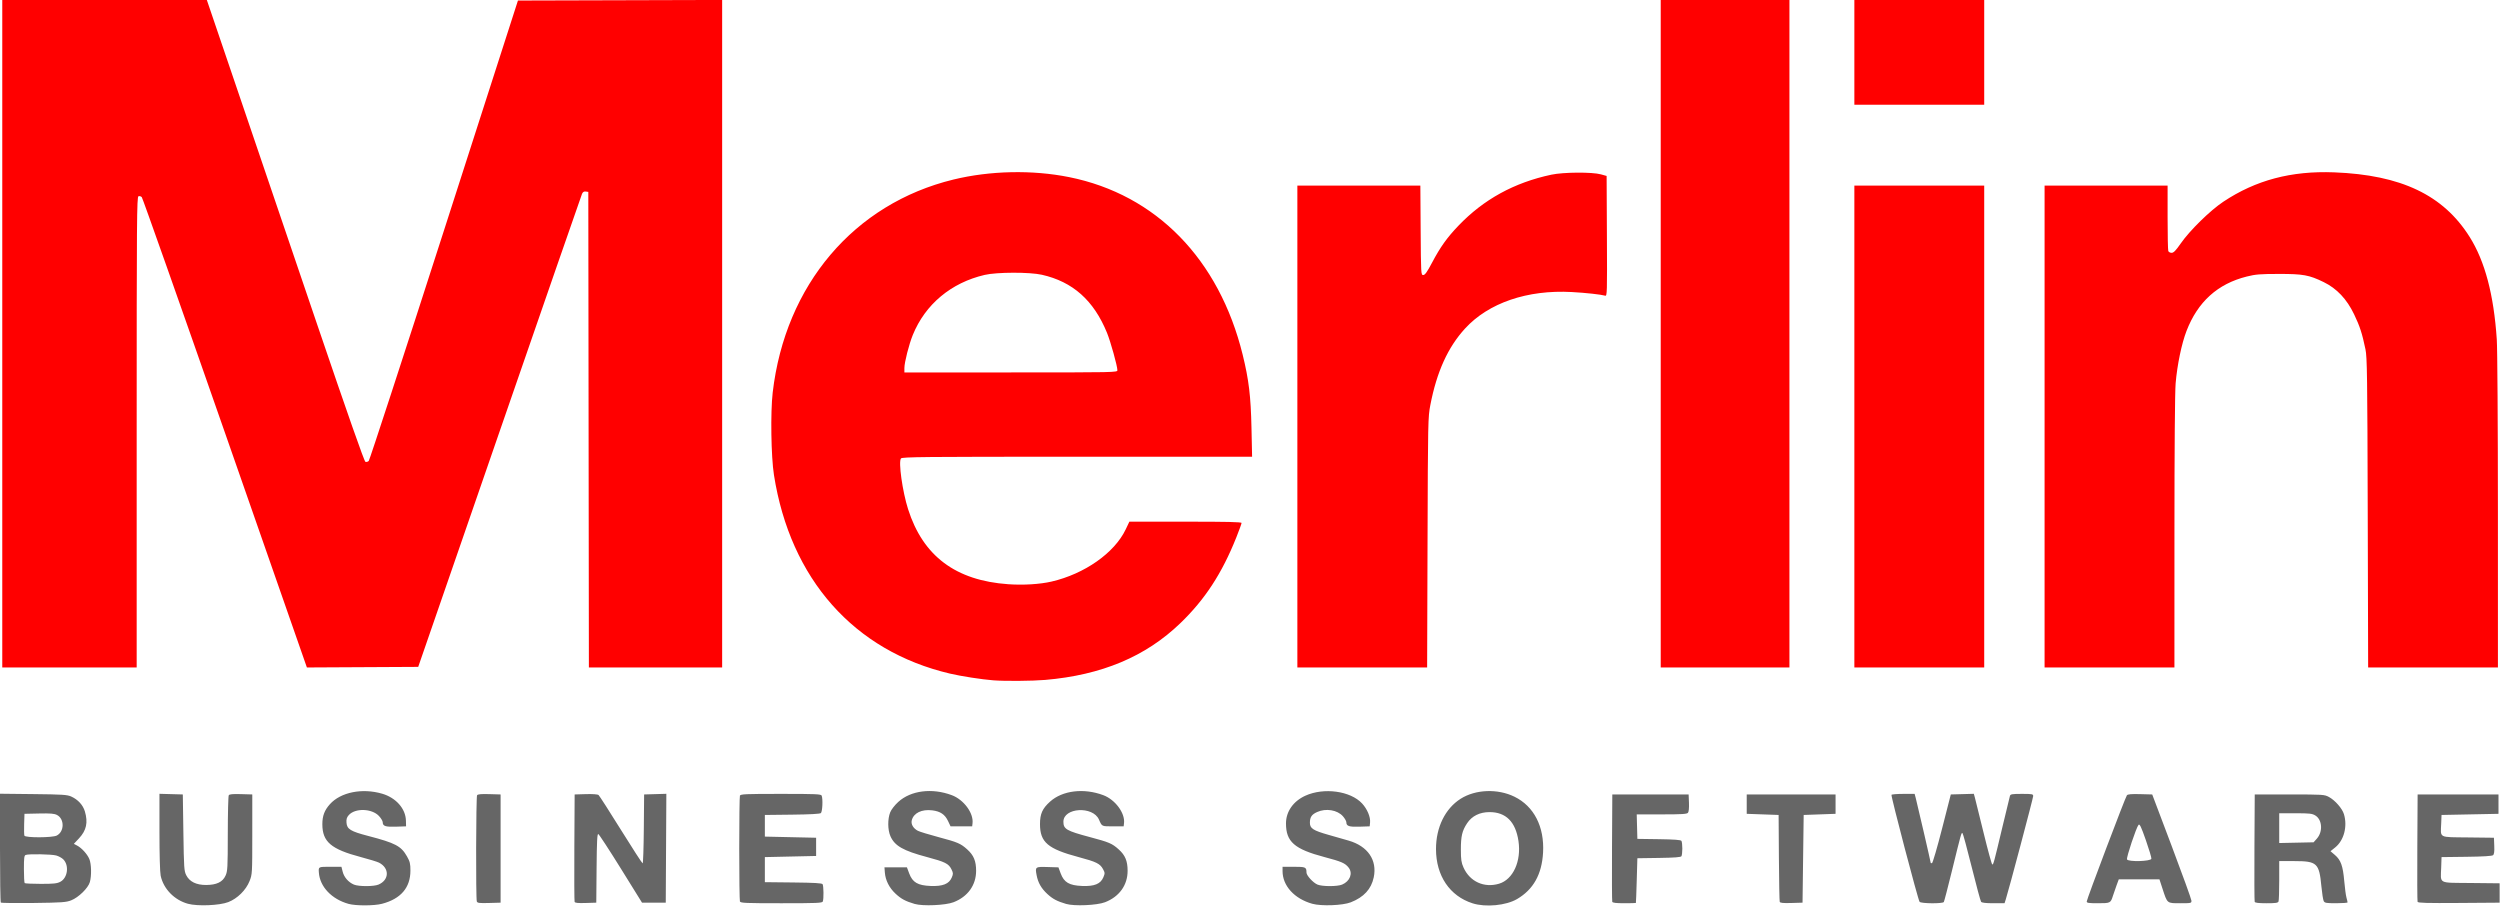
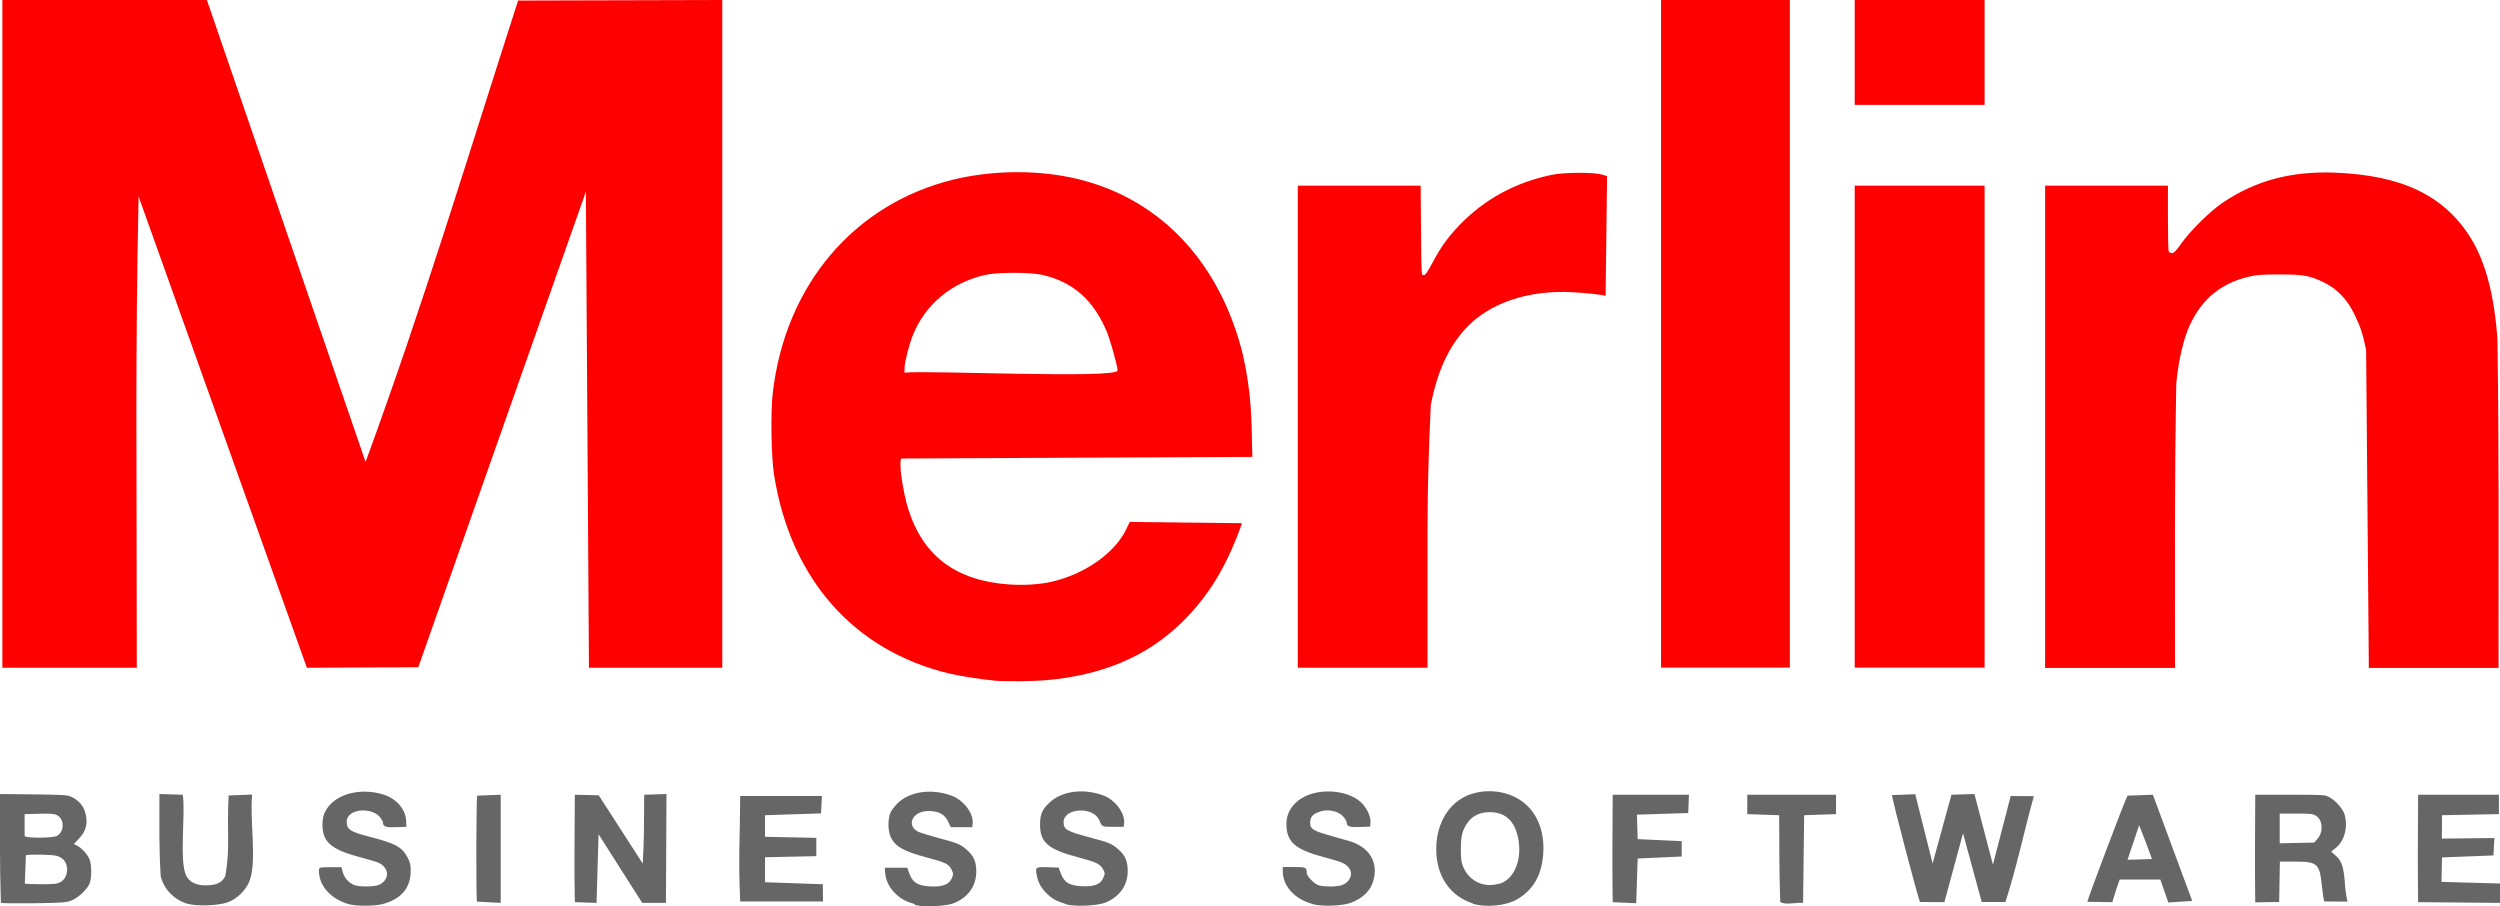
- <svg xmlns="http://www.w3.org/2000/svg" width="389.514mm" height="141.111mm" viewBox="0 0 1380.167 500">
-   <g>
-     <g>
-       <path transform="matrix(.798 0 0 .798 -41.589 -178.438)" />
-       <path d="M616.877 204.394c0-2.283-3.77-15.846-5.75-20.682-7.32-17.888-18.862-28.17-35.955-32.03-6.756-1.527-24.87-1.48-31.553.08-18.55 4.328-32.803 16.234-39.695 33.156-2.113 5.187-4.64 15.13-4.64 18.257v2.434h58.797c57.69 0 58.795-.023 58.795-1.216zm-68.542 171.19c-6.406-.5-17.703-2.253-23.896-3.71-52.964-12.464-88.143-52.17-97.168-109.67-1.59-10.126-1.96-34.582-.69-45.508 6.91-59.428 44.934-104.23 99.794-117.58 20.265-4.93 43.558-5.418 63.868-1.334 48.01 9.653 82.815 45.276 95.797 98.048 3.4 13.816 4.492 22.897 4.864 40.435l.337 15.878h-96.528c-85.245 0-96.622.11-97.316.948-1.49 1.795.807 18.204 3.915 27.98 8.243 25.917 26.3 39.444 55.356 41.463 8.327.578 17.462.018 23.848-1.463 18.296-4.243 34.795-15.856 40.956-28.827l2.01-4.232 30.97-.012c22.97-.01 30.97.175 30.97.713 0 .4-1.31 4.007-2.91 8.018-7.914 19.83-17.293 34.205-30.842 47.27-19.177 18.49-43.473 28.69-74.72 31.365-7.05.604-22.18.72-28.613.22zM1.252 184.228V-.02h112.93l17.48 51.406c9.615 28.274 29.093 85.56 43.285 127.302 17.085 50.25 26.133 76.02 26.78 76.27.535.205 1.365-.018 1.844-.496.48-.48 19.208-57.862 41.62-127.52L285.94.297l56.367-.16 56.366-.16v368.5h-73.57l-.16-131.268-.157-131.268-1.41-.2c-.98-.14-1.605.24-2.057 1.257-.357.802-20.85 59.892-45.543 131.31l-44.894 129.855-30.728.163-30.728.163L124.26 239.1c-24.84-71.163-45.538-129.78-45.994-130.26-.455-.48-1.274-.7-1.82-.49-.9.344-.992 12.553-.992 130.253v129.873H1.252zm714.98 51.25v-133h67.9l.164 24.683c.162 24.204.19 24.68 1.422 24.68.958 0 2.116-1.623 4.87-6.83 4.585-8.673 8.267-13.827 14.608-20.448 13.897-14.51 30.763-23.764 51.266-28.125 6.666-1.418 22.538-1.523 27.354-.18l3.144.876.163 33.215c.154 31.446.104 33.198-.943 32.89-2.247-.663-10.763-1.594-18.43-2.014-24.55-1.348-46.014 5.998-58.98 20.184-9.447 10.336-15.562 23.813-19.112 42.12-1.31 6.755-1.346 8.544-1.563 75.932l-.223 69.014h-71.64zm200.598-51.25V-.02h71.057V368.475H916.83zm106.9 51.25v-133h71.688v265.996H1023.73zm105.016 0v-133H1196.66v17.557c0 9.656.17 18.003.38 18.55.21.547 1.036.995 1.835.995 1.11 0 2.303-1.226 5.052-5.188 4.958-7.144 16.22-18.185 23.477-23.016 17.936-11.938 37.544-17.14 61.172-16.23 37.03 1.424 60.3 12.518 74.852 35.678 8.434 13.424 13.31 31.856 14.963 56.547.347 5.17.615 46.344.62 95.11l.01 85.993h-71.644l-.23-85.363c-.203-75.616-.345-85.92-1.246-90.24-1.856-8.892-3.08-12.67-6.27-19.334-4.032-8.424-9.56-14.28-16.82-17.814-8.05-3.92-11.327-4.513-24.84-4.494-10.27.013-12.742.215-17.607 1.434-16.087 4.03-27.045 13.936-33.275 30.078-2.687 6.96-5.113 18.64-5.992 28.84-.402 4.656-.653 36.134-.657 82.22l-.01 74.672h-71.686V235.48zM1023.73 28.907V-.018h71.688v57.852H1023.73z" fill="#f00" />
-       <path d="M103.752 498.94c-7.52-2.065-13.495-8.212-15.054-15.484-.395-1.84-.667-11.703-.667-24.167v-21.057l6.446.18 6.446.178.314 21.067c.294 19.684.4 21.23 1.61 23.58 1.82 3.54 5.538 5.35 10.943 5.332 5.776-.02 9.12-1.627 10.72-5.154 1.13-2.487 1.225-4.26 1.246-23.13.013-11.24.255-20.802.538-21.247.376-.594 2.185-.763 6.75-.63l6.236.18-.004 22.01c-.004 21.674-.026 22.067-1.494 25.782-1.98 5.012-6.712 9.694-11.767 11.646-4.85 1.874-16.962 2.37-22.264.913zm88.665.06c-9.332-2.6-15.864-9.51-16.385-17.334-.212-3.187-.297-3.144 6.25-3.144h6.212l.687 2.727c.773 3.065 3.187 5.832 6.203 7.106 2.613 1.105 10.95 1.104 13.56 0 6-2.538 6.167-9.08.312-12.107-.943-.488-5.472-1.88-10.063-3.092-16.446-4.343-21.224-8.426-21.235-18.143-.005-4.573 1.183-7.72 4.17-11.042 5.97-6.64 17.846-9.02 28.877-5.787 7.606 2.23 12.933 8.27 13.092 14.845l.077 3.17-5.565.182c-5.85.19-7.326-.307-7.326-2.47 0-.655-.92-2.183-2.044-3.395-3.91-4.216-13.158-4.503-16.697-.52-1.108 1.25-1.402 2.233-1.256 4.21.26 3.533 2.29 4.77 11.936 7.28 15.07 3.923 18.228 5.586 21.463 11.313 1.623 2.872 1.9 4.016 1.897 7.844-.005 9.412-5.325 15.61-15.726 18.318-4.34 1.13-14.444 1.152-18.437.04zm312.528.03c-5.09-1.5-7.472-2.783-10.61-5.716-3.437-3.216-5.52-7.368-5.84-11.648l-.214-2.83h12.403l1.242 3.328c1.862 4.99 4.72 6.667 11.843 6.95 6.73.266 10.197-1.13 11.69-4.704.838-2.004.82-2.43-.204-4.505-1.53-3.105-3.505-4.097-13.405-6.73-13.26-3.528-17.897-6.168-20.276-11.546-1.536-3.475-1.595-9.493-.128-13.16.616-1.54 2.473-3.938 4.44-5.737 6.947-6.348 18.652-7.832 29.57-3.747 6.59 2.466 12.086 9.89 11.446 15.462l-.2 1.75h-11.93l-1.42-2.995c-1.7-3.58-4.225-5.282-8.653-5.835-5.847-.73-10.338 1.46-11.35 5.533-.524 2.117.847 4.45 3.387 5.764.98.507 6.08 2.066 11.332 3.466 10.688 2.847 12.26 3.522 15.938 6.837 3.555 3.206 4.865 6.365 4.874 11.755.014 7.91-4.586 14.32-12.464 17.367-4.443 1.717-16.966 2.265-21.473.94zm83.635 0c-4.998-1.472-7.405-2.745-10.39-5.498-3.347-3.084-5.14-6.24-5.92-10.42-.854-4.564-.724-4.66 6.08-4.455l5.97.18 1.24 3.327c1.86 4.99 4.72 6.667 11.842 6.95 6.805.27 10.192-1.12 11.738-4.813.9-2.15.886-2.48-.204-4.493-1.633-3.016-3.712-4.04-13.452-6.633-17.05-4.535-21.34-8.2-21.34-18.234 0-5.633 1.323-8.582 5.555-12.387 6.863-6.172 18.616-7.598 29.39-3.567 6.59 2.466 12.087 9.89 11.447 15.462l-.2 1.75h-5.906c-6.31 0-6.03.135-7.738-3.75-3.343-7.605-19.62-6.616-19.62 1.193 0 4.077 1.64 5.028 14.632 8.49 10.69 2.847 12.26 3.522 15.938 6.837 3.555 3.206 4.865 6.365 4.875 11.755.013 7.91-4.587 14.32-12.464 17.367-4.444 1.717-16.967 2.265-21.473.94zm135.893-.086c-9.883-2.766-16.415-9.936-16.415-18.02v-2.402h6.22c6.552 0 6.985.197 6.985 3.173 0 1.65 3.657 5.646 6.1 6.667 2.632 1.1 10.968 1.095 13.57-.007 4.362-1.846 6.053-6.254 3.598-9.375-1.945-2.474-3.91-3.33-13.347-5.823-16.6-4.385-21.25-8.46-21.233-18.604.012-6.51 4.016-12.233 10.684-15.267 10.234-4.658 24.946-2.64 31.342 4.3 2.845 3.086 4.68 7.46 4.392 10.468l-.205 2.144-5.564.183c-5.828.192-7.328-.307-7.328-2.438 0-.637-.848-2.125-1.886-3.307-3.074-3.502-9.405-4.54-14.255-2.337-3.006 1.365-3.98 2.815-3.98 5.927 0 3.095 1.768 4.248 10.188 6.642 3.908 1.11 8.948 2.554 11.2 3.208 10.583 3.068 15.835 10.744 13.86 20.258-1.348 6.49-5.48 10.987-12.687 13.807-4.493 1.758-16.238 2.203-21.237.804zm88.472-.257c-12.61-4.032-20.154-15.21-20.177-29.9-.02-12.034 5.05-22.39 13.616-27.82 8.214-5.205 20.425-5.67 29.698-1.13 10.79 5.28 16.582 16.582 15.796 30.817-.665 12.04-5.338 20.398-14.36 25.684-6.106 3.578-17.364 4.654-24.573 2.35zm14.64-10.822c7.76-2.325 12.364-12.446 10.713-23.548-1.58-10.628-6.927-15.98-15.964-15.98-5.414 0-9.736 2.142-12.38 6.134-2.764 4.173-3.466 7.145-3.454 14.62.01 5.496.252 7.14 1.444 9.813 3.49 7.822 11.4 11.43 19.64 8.962zM.454 498.268c-.253-.254-.46-13.875-.46-30.27v-29.807l18.393.204c16.065.176 18.71.345 20.908 1.332 3.762 1.69 6.507 4.68 7.564 8.237 1.813 6.106.854 10.48-3.262 14.88l-2.825 3.02 1.777.93c2.544 1.333 5.642 4.745 6.776 7.464 1.13 2.706 1.274 9.137.286 12.694-.915 3.3-6.224 8.494-10.316 10.096-2.796 1.094-5.095 1.256-20.76 1.457-9.69.125-17.826.02-18.08-.235zm32.877-11.48c4.054-2.154 4.944-9.03 1.6-12.372-.796-.798-2.546-1.755-3.887-2.127-2.59-.72-15.176-.946-16.85-.304-.83.318-.995 1.612-.995 7.756 0 4.056.19 7.562.42 7.793.23.23 4.267.42 8.97.42 7.117 0 8.92-.196 10.742-1.166zm-1.987-25.512c4.246-2.196 4.315-9.182.113-11.355-1.515-.782-3.604-.954-9.93-.815l-8.014.176-.183 5.61c-.1 3.086-.038 5.987.14 6.446.47 1.227 15.485 1.176 17.875-.06zm231.89 36.395c-.586-1.53-.45-57.697.144-58.63.375-.594 2.184-.763 6.75-.63l6.236.18v59.74l-6.37.178c-5.392.15-6.43.022-6.76-.837zm53.987.212c-.17-.445-.236-13.968-.146-30.05l.164-29.24 6.195-.182c3.782-.11 6.514.084 7.014.5.45.373 6.002 9.014 12.338 19.202 6.336 10.188 11.735 18.523 12 18.523.262 0 .552-8.56.644-19.022l.166-19.022 6.137-.18 6.138-.18-.164 30.05-.164 30.05H354.44l-11.683-18.814c-6.426-10.347-12.033-18.93-12.46-19.07-.603-.2-.814 4.016-.943 18.813l-.167 19.07-5.827.18c-4.308.135-5.908-.03-6.138-.628zm91.265-.232c-.21-.547-.38-13.683-.38-29.19 0-15.506.17-28.642.38-29.19.338-.88 2.918-.993 22.57-.993 19.654 0 22.233.113 22.572.994.738 1.927.408 8.89-.456 9.608-.546.453-6.07.753-15.878.863l-15.042.17v11.948l14.15.314 14.148.315v10.06l-14.15.315-14.148.315v13.834l15.69.17c11.59.124 15.82.37 16.184.943.58.916.68 8.094.13 9.527-.34.88-2.946.994-22.886.994-19.94 0-22.547-.113-22.885-.994zm481.59.208c-.165-.432-.227-13.944-.137-30.026l.164-29.24h42.132l.186 4.616c.115 2.863-.093 4.954-.55 5.502-.59.712-3.434.886-14.512.886h-13.778l.178 6.76.18 6.76 11.918.17c8.572.124 12.057.39 12.41.944.27.425.49 2.328.49 4.23 0 1.903-.22 3.806-.49 4.23-.353.556-3.838.82-12.41.944l-11.92.172-.348 12.262c-.192 6.744-.404 12.333-.472 12.42-.068.086-2.96.156-6.43.156-4.467 0-6.397-.23-6.61-.786zm92.455.023c-.166-.444-.373-11.42-.46-24.39l-.158-23.58-8.804-.315-8.804-.314v-10.689h49.05V449.282l-8.804.315-8.802.315-.315 24.21-.314 24.21-6.143.18c-4.564.134-6.22-.028-6.445-.63zm77.204-.022c-.86-1.088-15.908-58.403-15.505-59.055.18-.29 3.13-.526 6.553-.526h6.227l.622 2.358c.95 3.606 8.23 35.14 8.23 35.654 0 .247.333.34.74.204.406-.136 2.907-8.72 5.557-19.075l4.817-18.83 6.355-.178 6.355-.18.617 2.238c.34 1.23 2.514 10.012 4.83 19.515 2.318 9.504 4.45 17.28 4.74 17.28.647 0 .874-.842 5.606-20.752 2.096-8.82 3.963-16.53 4.148-17.136.292-.95 1.182-1.1 6.583-1.1 5.728 0 6.247.1 6.247 1.2 0 1.08-13.557 52.173-15.157 57.124l-.66 2.044h-6.164c-4.183 0-6.36-.252-6.776-.786-.338-.432-2.672-9.068-5.187-19.19-2.515-10.124-4.807-18.55-5.093-18.728-.614-.38-.64-.29-5.84 20.894-2.222 9.054-4.228 16.765-4.458 17.136-.613.992-12.593.892-13.386-.112zm92.276-.175c0-1.207 21.313-57.544 22.185-58.64.466-.587 2.46-.76 7.307-.63l6.666.178 10.804 28.613c5.942 15.736 10.823 29.248 10.847 30.027.044 1.375-.13 1.414-6.23 1.414-7.35 0-7.035.258-9.74-8.017l-1.696-5.188h-22.444l-1.22 3.3c-.67 1.816-1.575 4.434-2.012 5.817-1.268 4.01-1.422 4.087-8.254 4.087-5.154 0-6.212-.163-6.212-.96zm35.703-23.605c.104-.542-1.276-5.163-3.065-10.268-2.612-7.45-3.406-9.117-4.023-8.447-1.226 1.333-6.795 17.986-6.378 19.073.556 1.452 13.183 1.116 13.465-.358zm57.023 23.78c-.165-.432-.227-13.944-.137-30.026l.165-29.24h19.18c18.578 0 19.26.042 21.774 1.388 3.37 1.803 7.36 6.37 8.297 9.494 2.034 6.788.008 14.475-4.847 18.375l-2.578 2.07 2.436 2.086c3.268 2.797 4.42 6 5.148 14.314.336 3.84.886 7.97 1.22 9.18.337 1.21.613 2.413.615 2.673 0 .26-2.815.47-6.262.47-5.486 0-6.345-.146-6.898-1.18-.347-.65-.93-4.356-1.297-8.237-1.202-12.743-2.388-13.842-14.936-13.846h-8.332v10.64c0 5.85-.172 11.085-.382 11.632-.313.815-1.512.995-6.623.995-4.412 0-6.33-.23-6.542-.786zm34.317-34.872c3.432-3.844 3-10.45-.837-12.788-1.746-1.064-3.197-1.227-10.973-1.23h-8.96v16.44l9.485-.2 9.486-.204 1.8-2.016zm55.61 34.88c-.168-.436-.23-13.952-.14-30.034l.163-29.24H1379.336v10.689l-15.72.316-15.722.314-.188 4.71c-.328 8.232-1.733 7.502 14.817 7.698l14.297.17.182 4.46c.13 3.19-.062 4.664-.678 5.175-.57.473-5.516.772-14.646.884l-13.785.17-.185 5.66c-.306 9.373-2.078 8.44 16.387 8.635l15.868.168v10.69l-22.497.165c-17.66.13-22.563-.006-22.802-.63z" fill="#666" />
-     </g>
-   </g>
+ <svg xmlns="http://www.w3.org/2000/svg" version="1.1" width="1380" height="500">
+   <path d="" />
+   <path d="m616.9 204.4c0-2.3-3.8-15.8-5.7-20.7-7.3-17.9-18.9-28.2-36-32-6.8-1.5-24.9-1.5-31.6 0.1-18.5 4.3-32.8 16.2-39.7 33.2-2.1 5.2-4.6 15.1-4.6 18.3l0 2.4c12.8-1.4 117.1 3.5 117.6-1.2zm-68.5 171.2c-6.4-0.5-17.7-2.3-23.9-3.7-53-12.5-88.1-52.2-97.2-109.7-1.6-10.1-2-34.6-0.7-45.5 6.9-59.4 44.9-104.2 99.8-117.6 20.3-4.9 43.6-5.4 63.9-1.3 48 9.7 82.8 45.3 95.8 98.1 4.9 22.3 4.7 34.8 5.2 56.3l-193.8 0.9c-1.5 1.8 0.8 18.2 3.9 28 8.2 25.9 26.3 39.4 55.4 41.5 8.3 0.6 17.5 0 23.8-1.5 18.3-4.2 34.8-15.9 41-28.8l2-4.2 61.9 0.7c0 0.4-1.3 4-2.9 8-7.9 19.8-17.3 34.2-30.8 47.3-19.2 18.5-43.5 28.7-74.7 31.4-7 0.6-22.2 0.7-28.6 0.2zM1.3 0l112.9 0L201.8 255C233.7 167.9 257 90.3 286 0.3L398.7 0l0 368.6-73.6 0-1.7-262.8-92.5 262.5-61.5 0.3L76.5 108.4c-1.9 92.2-1 137.6-1 260.2l-74.2 0zM716.3 102.5l67.9 0 0.2 24.7c0.2 24.2 0.2 24.7 1.4 24.7 1 0 2.1-1.6 4.9-6.8 4.6-8.7 8.3-13.8 14.6-20.5 13.9-14.5 30.8-23.8 51.3-28.1 6.7-1.4 22.5-1.5 27.4-0.2l3.1 0.9-0.8 66.1c-2.2-0.7-10.8-1.6-18.4-2-24.5-1.3-46 6-59 20.2-9.4 10.3-15.6 23.8-19.1 42.1-2.6 54.7-1.6 74.2-1.8 145l-71.6 0c0-88.7 0-177.4 0-266zM916.9 0l71.1 0 0 368.5-71.1 0zM1023.8 102.5l71.7 0 0 266-71.7 0zm105 0 67.9 0 0 17.6c0 9.7 0.2 18 0.4 18.6 0.2 0.5 1 1 1.8 1 1.1 0 2.3-1.2 5.1-5.2 5-7.1 16.2-18.2 23.5-23 17.9-11.9 37.5-17.1 61.2-16.2 37 1.4 60.3 12.5 74.9 35.7 8.4 13.4 13.3 31.9 15 56.6 0.9 64.6 0.6 112.7 0.6 181.1l-71.6 0-1.5-175.6c-1.9-8.9-3.1-12.7-6.3-19.3-4-8.4-9.6-14.3-16.8-17.8-8-3.9-11.3-4.5-24.8-4.5-10.3 0-12.7 0.2-17.6 1.4-16.1 4-27 13.9-33.3 30.1-2.7 7-5.1 18.6-6 28.8-1 56.6-0.7 96-0.7 156.9l-71.7 0c0-92.5 0-171.2 0-266zM1023.8 0l71.7 0 0 57.9-71.7 0z" fill="#f00" />
+   <path d="m103.8 499c-7.5-2.1-13.5-8.2-15.1-15.5-1-16.2-0.7-28-0.7-45.2l12.9 0.4c1.6 10.8-2.1 36.6 1.9 44.7 1.8 3.5 5.5 5.4 10.9 5.3 5.8 0 9.1-1.6 10.7-5.2 2.8-16.4 0.7-24.2 1.8-44.4l13-0.5c-1.5 13.6 2.8 36.8-1.5 47.8-2 5-6.7 9.7-11.8 11.6-4.8 1.9-17 2.4-22.3 0.9zm88.7 0.1c-9.3-2.6-15.9-9.5-16.4-17.3-0.2-3.2-0.3-3.1 6.2-3.1l6.2 0 0.7 2.7c0.8 3.1 3.2 5.8 6.2 7.1 2.6 1.1 10.9 1.1 13.6 0 6-2.5 6.2-9.1 0.3-12.1-0.9-0.5-5.5-1.9-10.1-3.1-16.4-4.3-21.2-8.4-21.2-18.1 0-4.6 1.2-7.7 4.2-11 6-6.6 17.8-9 28.9-5.8 7.6 2.2 12.9 8.3 13.1 14.8l0.1 3.2-5.6 0.2c-5.8 0.2-7.3-0.3-7.3-2.5 0-0.7-0.9-2.2-2-3.4-3.9-4.2-13.2-4.5-16.7-0.5-1.1 1.3-1.4 2.2-1.3 4.2 0.3 3.5 2.3 4.8 11.9 7.3 15.1 3.9 18.2 5.6 21.5 11.3 1.6 2.9 1.9 4 1.9 7.8 0 9.4-5.3 15.6-15.7 18.3-4.3 1.1-14.4 1.2-18.4 0zm312.5 0c-5.1-1.5-7.5-2.8-10.6-5.7-3.4-3.2-5.5-7.4-5.8-11.6l-0.2-2.8 12.4 0 1.2 3.3c1.9 5 4.7 6.7 11.8 7 6.7 0.3 10.2-1.1 11.7-4.7 0.8-2 0.8-2.4-0.2-4.5-1.5-3.1-3.5-4.1-13.4-6.7-13.3-3.5-17.9-6.2-20.3-11.5-1.5-3.5-1.6-9.5-0.1-13.2 0.6-1.5 2.5-3.9 4.4-5.7 6.9-6.3 18.7-7.8 29.6-3.7 6.6 2.5 12.1 9.9 11.4 15.5l-0.2 1.8-11.9 0-1.4-3c-1.7-3.6-4.2-5.3-8.7-5.8-5.8-0.7-10.3 1.5-11.3 5.5-0.5 2.1 0.8 4.5 3.4 5.8 1 0.5 6.1 2.1 11.3 3.5 10.7 2.8 12.3 3.5 15.9 6.8 3.6 3.2 4.9 6.4 4.9 11.8 0 7.9-4.6 14.3-12.5 17.4-4.4 1.7-17 2.3-21.5 0.9zm83.6 0c-5-1.5-7.4-2.7-10.4-5.5-3.3-3.1-5.1-6.2-5.9-10.4-0.9-4.6-0.7-4.7 6.1-4.5l6 0.2 1.2 3.3c1.9 5 4.7 6.7 11.8 7 6.8 0.3 10.2-1.1 11.7-4.8 0.9-2.2 0.9-2.5-0.2-4.5-1.6-3-3.7-4-13.5-6.6-17-4.5-21.3-8.2-21.3-18.2 0-5.6 1.3-8.6 5.6-12.4 6.9-6.2 18.6-7.6 29.4-3.6 6.6 2.5 12.1 9.9 11.4 15.5l-0.2 1.8-5.9 0c-6.3 0-6 0.1-7.7-3.8-3.3-7.6-19.6-6.6-19.6 1.2 0 4.1 1.6 5 14.6 8.5 10.7 2.8 12.3 3.5 15.9 6.8 3.6 3.2 4.9 6.4 4.9 11.8 0 7.9-4.6 14.3-12.5 17.4-4.4 1.7-17 2.3-21.5 0.9zm135.9-0.1C714.6 496.3 708.1 489.1 708.1 481l0-2.4 6.2 0c6.6 0 7 0.2 7 3.2 0 1.7 3.7 5.6 6.1 6.7 2.6 1.1 11 1.1 13.6 0 4.4-1.8 6.1-6.3 3.6-9.4-1.9-2.5-3.9-3.3-13.3-5.8-16.6-4.4-21.2-8.5-21.2-18.6 0-6.5 4-12.2 10.7-15.3 10.2-4.7 24.9-2.6 31.3 4.3 2.8 3.1 4.7 7.5 4.4 10.5l-0.2 2.1-5.6 0.2c-5.8 0.2-7.3-0.3-7.3-2.4 0-0.6-0.8-2.1-1.9-3.3-3.1-3.5-9.4-4.5-14.3-2.3-3 1.4-4 2.8-4 5.9 0 3.1 1.8 4.2 10.2 6.6 3.9 1.1 8.9 2.6 11.2 3.2 10.6 3.1 15.8 10.7 13.9 20.3-1.3 6.5-5.5 11-12.7 13.8-4.5 1.8-16.2 2.2-21.2 0.8zm88.5-0.3c-12.6-4-20.2-15.2-20.2-29.9 0-12 5-22.4 13.6-27.8 8.2-5.2 20.4-5.7 29.7-1.1 10.8 5.3 16.6 16.6 15.8 30.8-0.7 12-5.3 20.4-14.4 25.7-6.1 3.6-17.4 4.7-24.6 2.4zm14.6-10.8c7.8-2.3 12.4-12.4 10.7-23.6-1.6-10.6-6.9-16-16-16-5.4 0-9.7 2.1-12.4 6.1-2.8 4.2-3.5 7.1-3.5 14.6 0 5.5 0.3 7.1 1.4 9.8 3.5 7.8 11.4 11.4 19.6 9zM0.5 498.4c-0.7-21.2-0.5-37.3-0.5-60.1l18.4 0.2c16.1 0.2 18.7 0.3 20.9 1.3 3.8 1.7 6.5 4.7 7.6 8.2 1.8 6.1 0.9 10.5-3.3 14.9l-2.8 3 1.8 0.9c2.5 1.3 5.6 4.7 6.8 7.5 1.1 2.7 1.3 9.1 0.3 12.7-0.9 3.3-6.2 8.5-10.3 10.1-2.8 1.1-5.1 1.3-20.8 1.5-9.7 0.1-17.8 0-18.1-0.2zM33.4 486.9c4.1-2.2 4.9-9 1.6-12.4-0.8-0.8-2.5-1.8-3.9-2.1-2.6-0.7-15.2-0.9-16.8-0.3l-0.6 15.6c0.2 0.2 4.3 0.4 9 0.4 7.1 0 8.9-0.2 10.7-1.2zM31.4 461.4c4.2-2.2 4.3-9.2 0.1-11.4-1.5-0.8-3.6-1-9.9-0.8l-8 0.2 0 12.1c0.5 1.2 15.5 1.2 17.9-0.1zm231.9 36.4c-0.6-1.5-0.4-57.7 0.1-58.6l13-0.5 0 59.7-13.1-0.7zm54 0.2c-0.4-20.9-0.1-36.9 0-59.3l13.2 0.3 24.3 37.7c0.8-13.4 0.7-23.6 0.8-38l12.3-0.4-0.3 60.1-13.1 0-24.1-37.9-1.1 37.9-12-0.4zm91.3-0.2c-1.1-24.4-0.2-31.6 0-58.4l45.1 0-0.5 9.6-30.9 1 0 11.9 28.3 0.6 0 10.1c-9.4 0.2-18.9 0.4-28.3 0.6l0 13.8 31.9 1.1 0.1 9.5-45.8 0zm481.6 0.2c-0.3-20.9-0.1-36.9 0-59.3l42.1 0-0.4 10.1-28.3 0.9 0.4 13.5 24.3 1.1 0 8.5-24.3 1.1-0.8 24.7-13-0.6zm92.5 0c-0.6-16.9-0.5-29.9-0.6-48-5.9-0.2-11.7-0.4-17.6-0.6l0-10.7 49 0 0 10.7c-5.9 0.2-11.7 0.4-17.6 0.6-0.2 16.1-0.4 32.3-0.6 48.4-3.7-0.4-9.5 1.4-12.6-0.5zm77.2 0c-0.9-1.1-15.9-58.4-15.5-59.1l12.8-0.5 9.6 38.2 10.4-37.9 12.7-0.4 10.2 39 9.8-37.9 12.8 0.1c-5.5 19.6-9.4 39-15.7 58.4l-13.1 0-10.3-37.9-10.3 38-13.4-0.1zm92.3-0.2c0-1.2 21.3-57.6 22.2-58.6l14-0.5 21.7 58.6-13.2 0.9-4.4-12.7-22.4 0c-1.6 4.1-2.8 8.3-4.1 12.5l-13.6-0.2zm35.7-23.6c-3-8.4-3.8-10.3-7.1-18.7l-6.4 19.1 13.5-0.4zm57 23.8c-0.3-20.9-0.1-36.9 0-59.3l19.2 0c18.6 0 19.3 0 21.8 1.4 3.4 1.8 7.4 6.4 8.3 9.5 2 6.8 0 14.5-4.8 18.4l-2.6 2.1 2.4 2.1c3.3 2.8 4.4 6 5.1 14.3 0.2 4 0.7 7.3 1.5 11.2l-12.8-0.1c-0.3-0.7-0.9-4.4-1.3-8.2-1.2-12.7-2.4-13.8-14.9-13.8l-8.3 0-0.4 22.3-13.2 0.2zm34.3-34.9c3.4-3.8 3-10.5-0.8-12.8-1.7-1.1-3.2-1.2-11-1.2l-9 0 0 16.4 9.5-0.2 9.5-0.2 1.8-2zm55.6 34.9c-0.3-20.9-0.1-36.9 0-59.3l44.6 0 0 10.7-31.4 0.6-0.1 12.9 29-0.3-0.5 9.6-28.4 1.1-0.3 13.5 32.4 0.9 0 10.7z" fill="#666" />
</svg>
